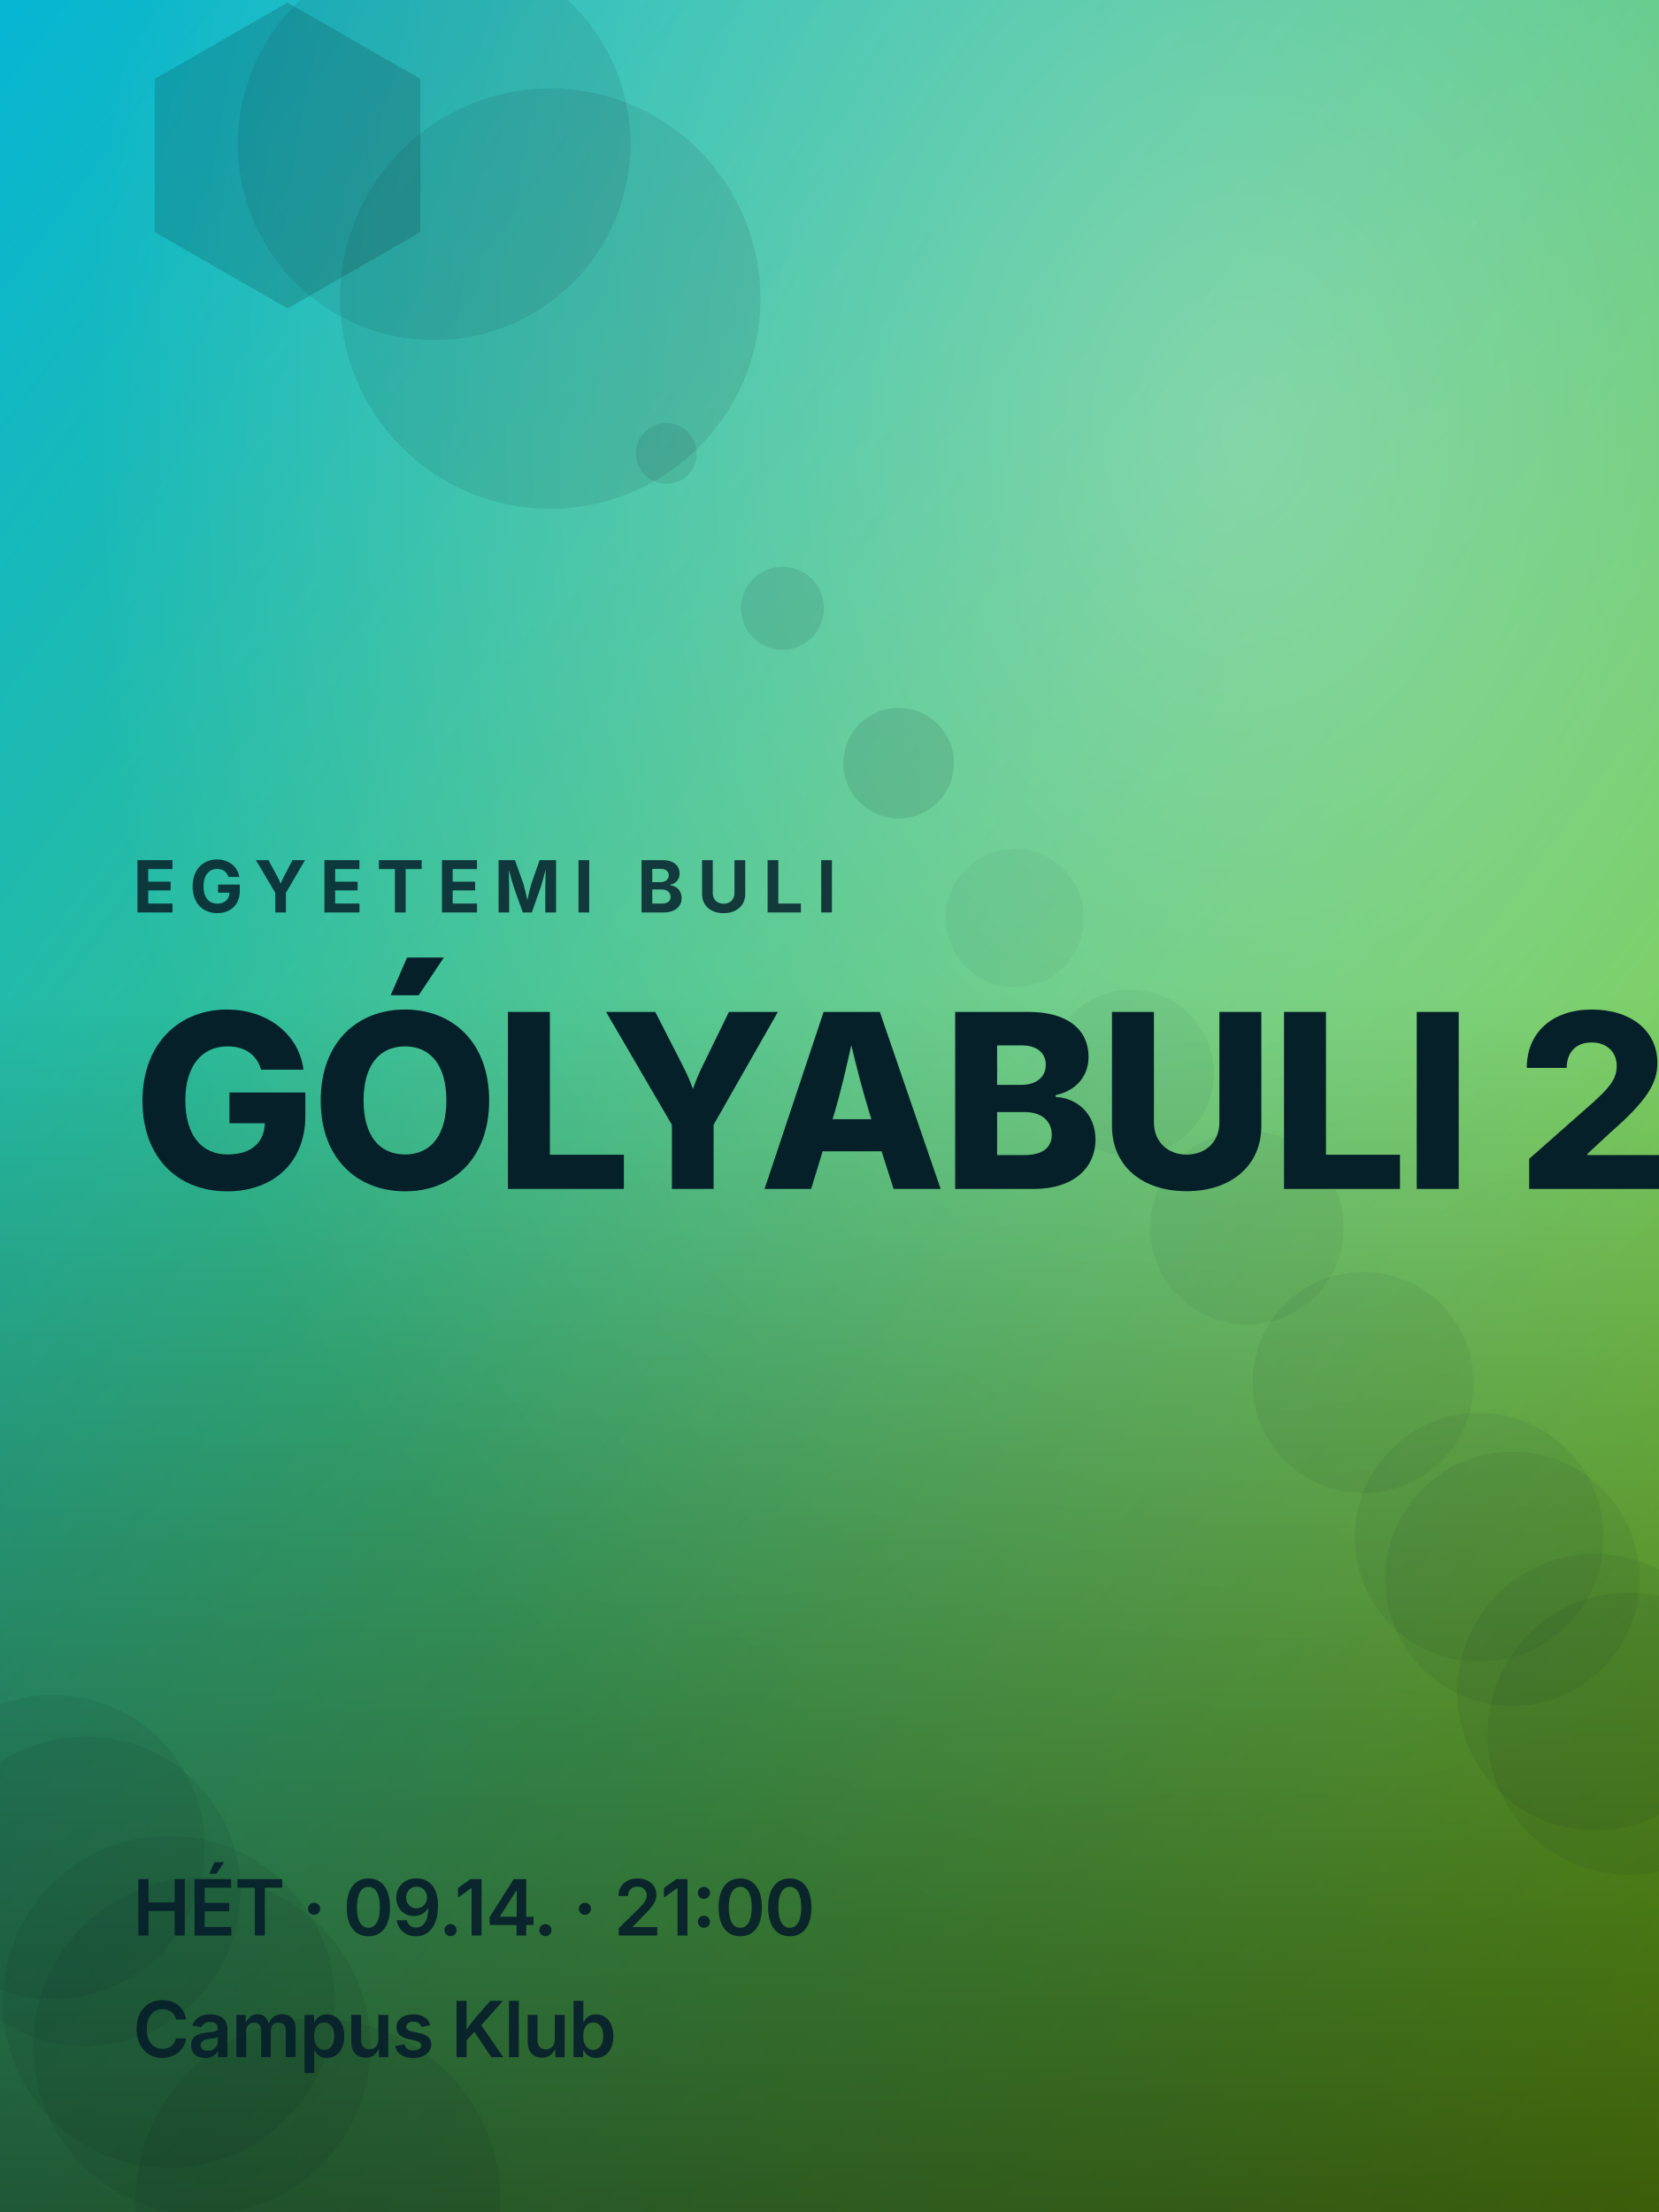
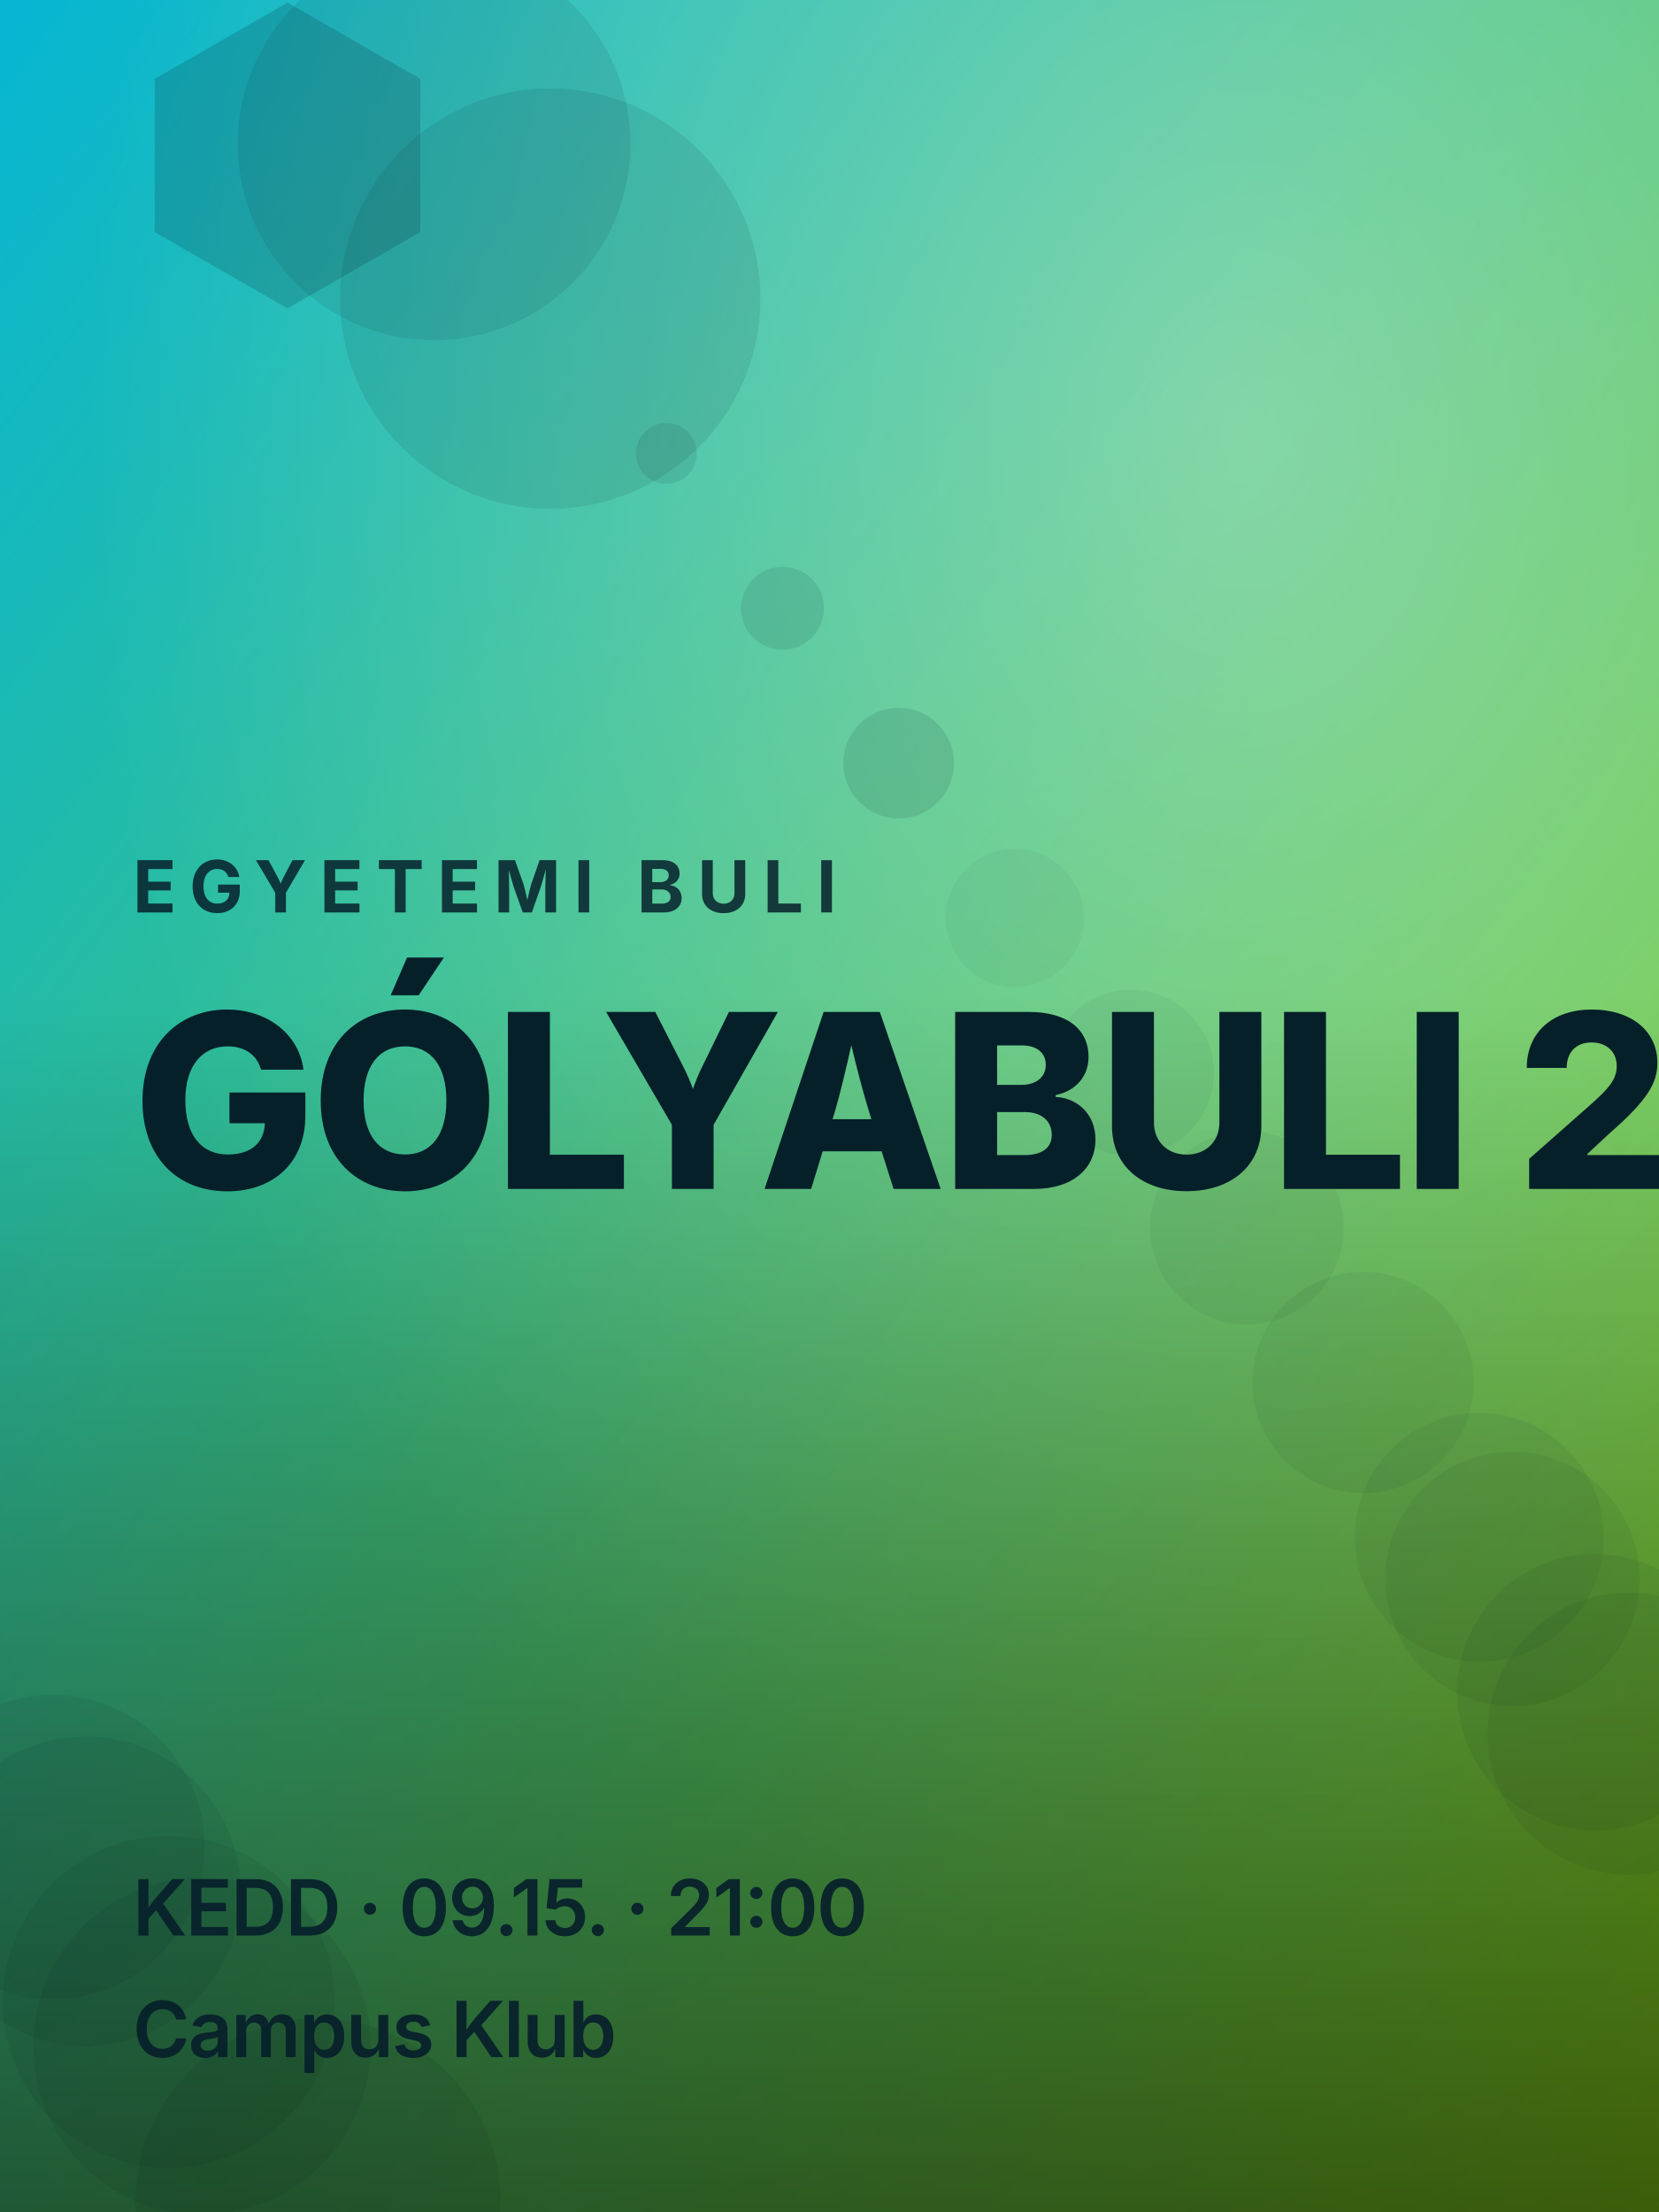
<svg xmlns="http://www.w3.org/2000/svg" viewBox="0 0 600 800" width="600" height="800" role="img" aria-label="Gólyabuli 2026">
  <defs>
    <linearGradient id="bg" x1="0" y1="0" x2="1" y2="1">
      <stop offset="0" stop-color="#06b6d4" />
      <stop offset="1" stop-color="#84cc16" />
    </linearGradient>
    <radialGradient id="glow" cx="0.75" cy="0.2" r="0.7">
      <stop offset="0" stop-color="#ffffff" stop-opacity="0.35" />
      <stop offset="1" stop-color="#ffffff" stop-opacity="0" />
    </radialGradient>
    <linearGradient id="shade" x1="0" y1="0" x2="0" y2="1">
      <stop offset="0.45" stop-color="#000" stop-opacity="0" />
      <stop offset="1" stop-color="#000" stop-opacity="0.55" />
    </linearGradient>
  </defs>
  <rect width="600" height="800" fill="url(#bg)" />
  <rect width="600" height="800" fill="url(#glow)" />
  <circle cx="547" cy="571" r="46" fill="#06202a" opacity="0.066" />
  <circle cx="589" cy="627" r="51" fill="#06202a" opacity="0.071" />
  <circle cx="31" cy="684" r="56" fill="#06202a" opacity="0.077" />
  <circle cx="73" cy="740" r="61" fill="#06202a" opacity="0.082" />
  <circle cx="115" cy="796" r="66" fill="#06202a" opacity="0.088" />
  <circle cx="157" cy="52" r="71" fill="#06202a" opacity="0.094" />
  <circle cx="199" cy="108" r="76" fill="#06202a" opacity="0.099" />
  <circle cx="241" cy="164" r="11" fill="#06202a" opacity="0.105" />
  <circle cx="283" cy="220" r="15" fill="#06202a" opacity="0.111" />
  <circle cx="325" cy="276" r="20" fill="#06202a" opacity="0.116" />
  <circle cx="367" cy="332" r="25" fill="#06202a" opacity="0.042" />
  <circle cx="409" cy="388" r="30" fill="#06202a" opacity="0.047" />
  <circle cx="451" cy="444" r="35" fill="#06202a" opacity="0.053" />
  <circle cx="493" cy="500" r="40" fill="#06202a" opacity="0.059" />
  <circle cx="535" cy="556" r="45" fill="#06202a" opacity="0.064" />
  <circle cx="577" cy="612" r="50" fill="#06202a" opacity="0.070" />
  <circle cx="19" cy="668" r="55" fill="#06202a" opacity="0.075" />
  <circle cx="61" cy="724" r="60" fill="#06202a" opacity="0.081" />
  <text x="48" y="96" font-size="140" fill="#06202a" opacity="0.18" font-weight="900">⬢</text>
  <rect width="600" height="800" fill="url(#shade)" />
  <g fill="#06202a" font-family="Inter, 'Segoe UI', system-ui, sans-serif" style="letter-spacing:-0.02em">
    <text x="48" y="330" font-size="26" font-weight="700" opacity="0.85" style="letter-spacing:0.18em">EGYETEMI BULI</text>
    <text x="48" y="430" font-size="88" font-weight="800">GÓLYABULI 2026</text>
-     <text x="48" y="700" font-size="28" font-weight="600" opacity="0.92">HÉT · 09.14. · 21:00</text>
+     <text x="48" y="700" font-size="28" font-weight="600" opacity="0.92">KEDD · 09.15. · 21:00</text>
    <text x="48" y="744" font-size="28" font-weight="600" opacity="0.92">Campus Klub</text>
  </g>
</svg>
